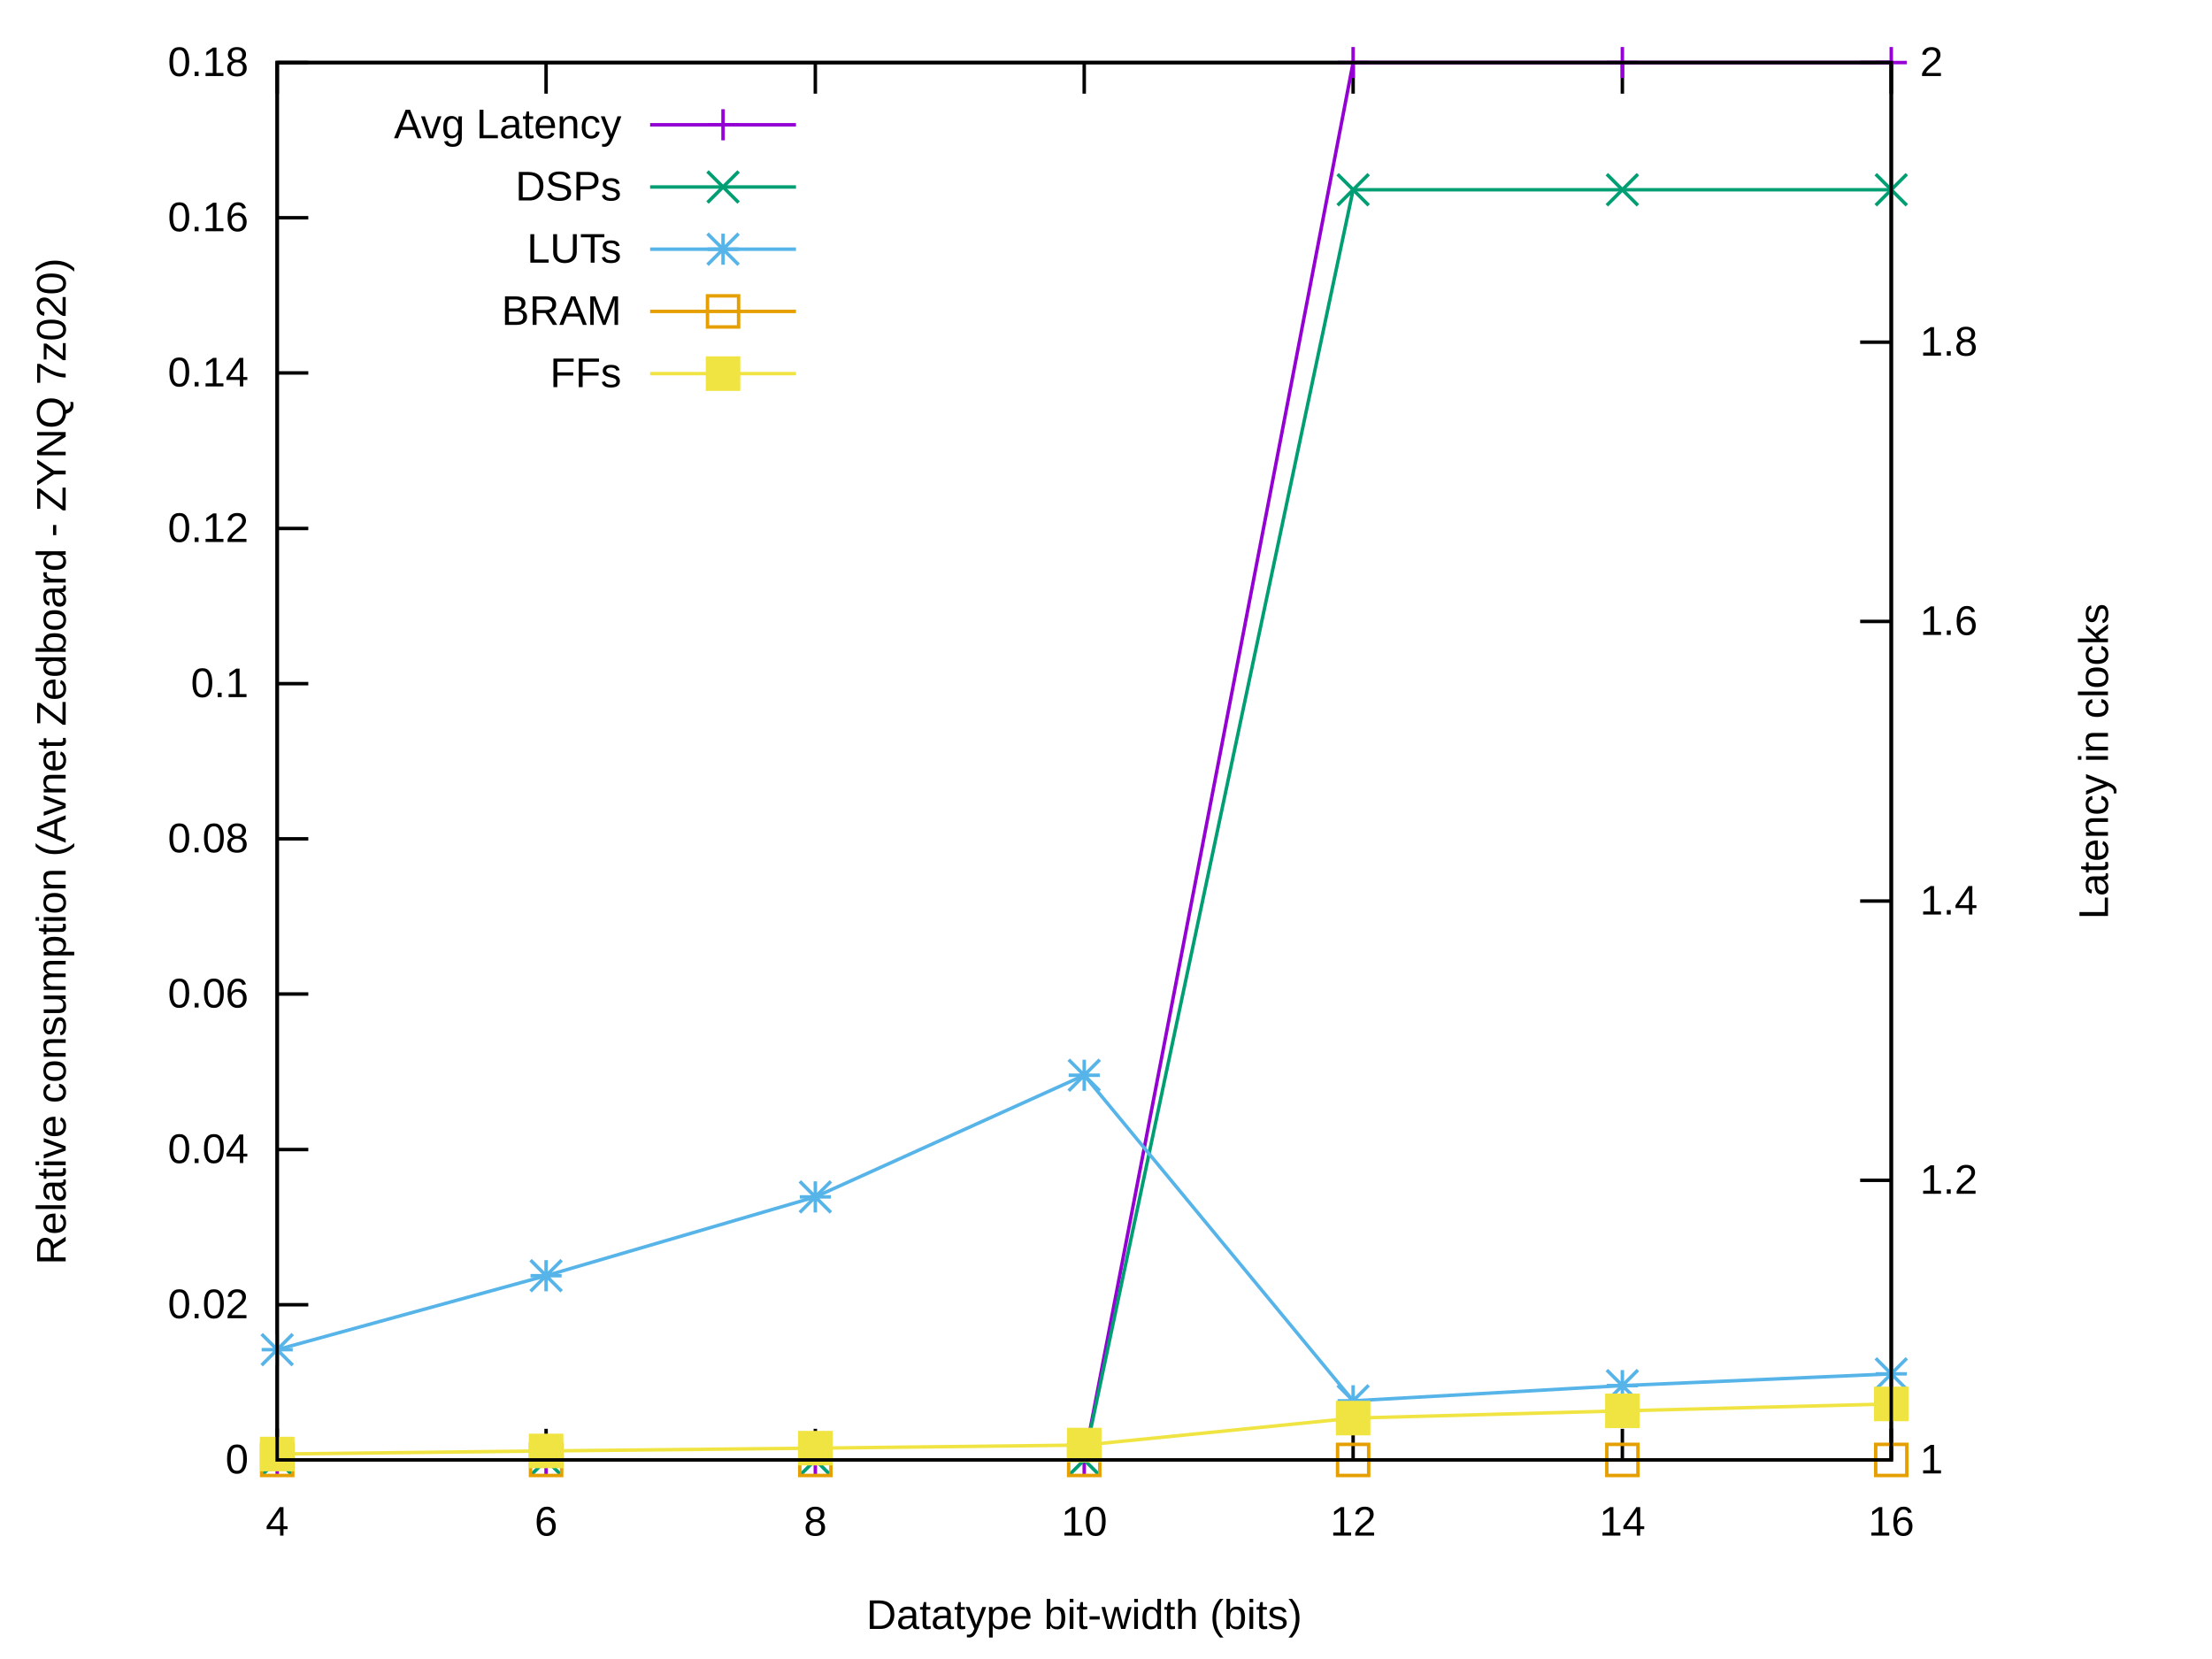
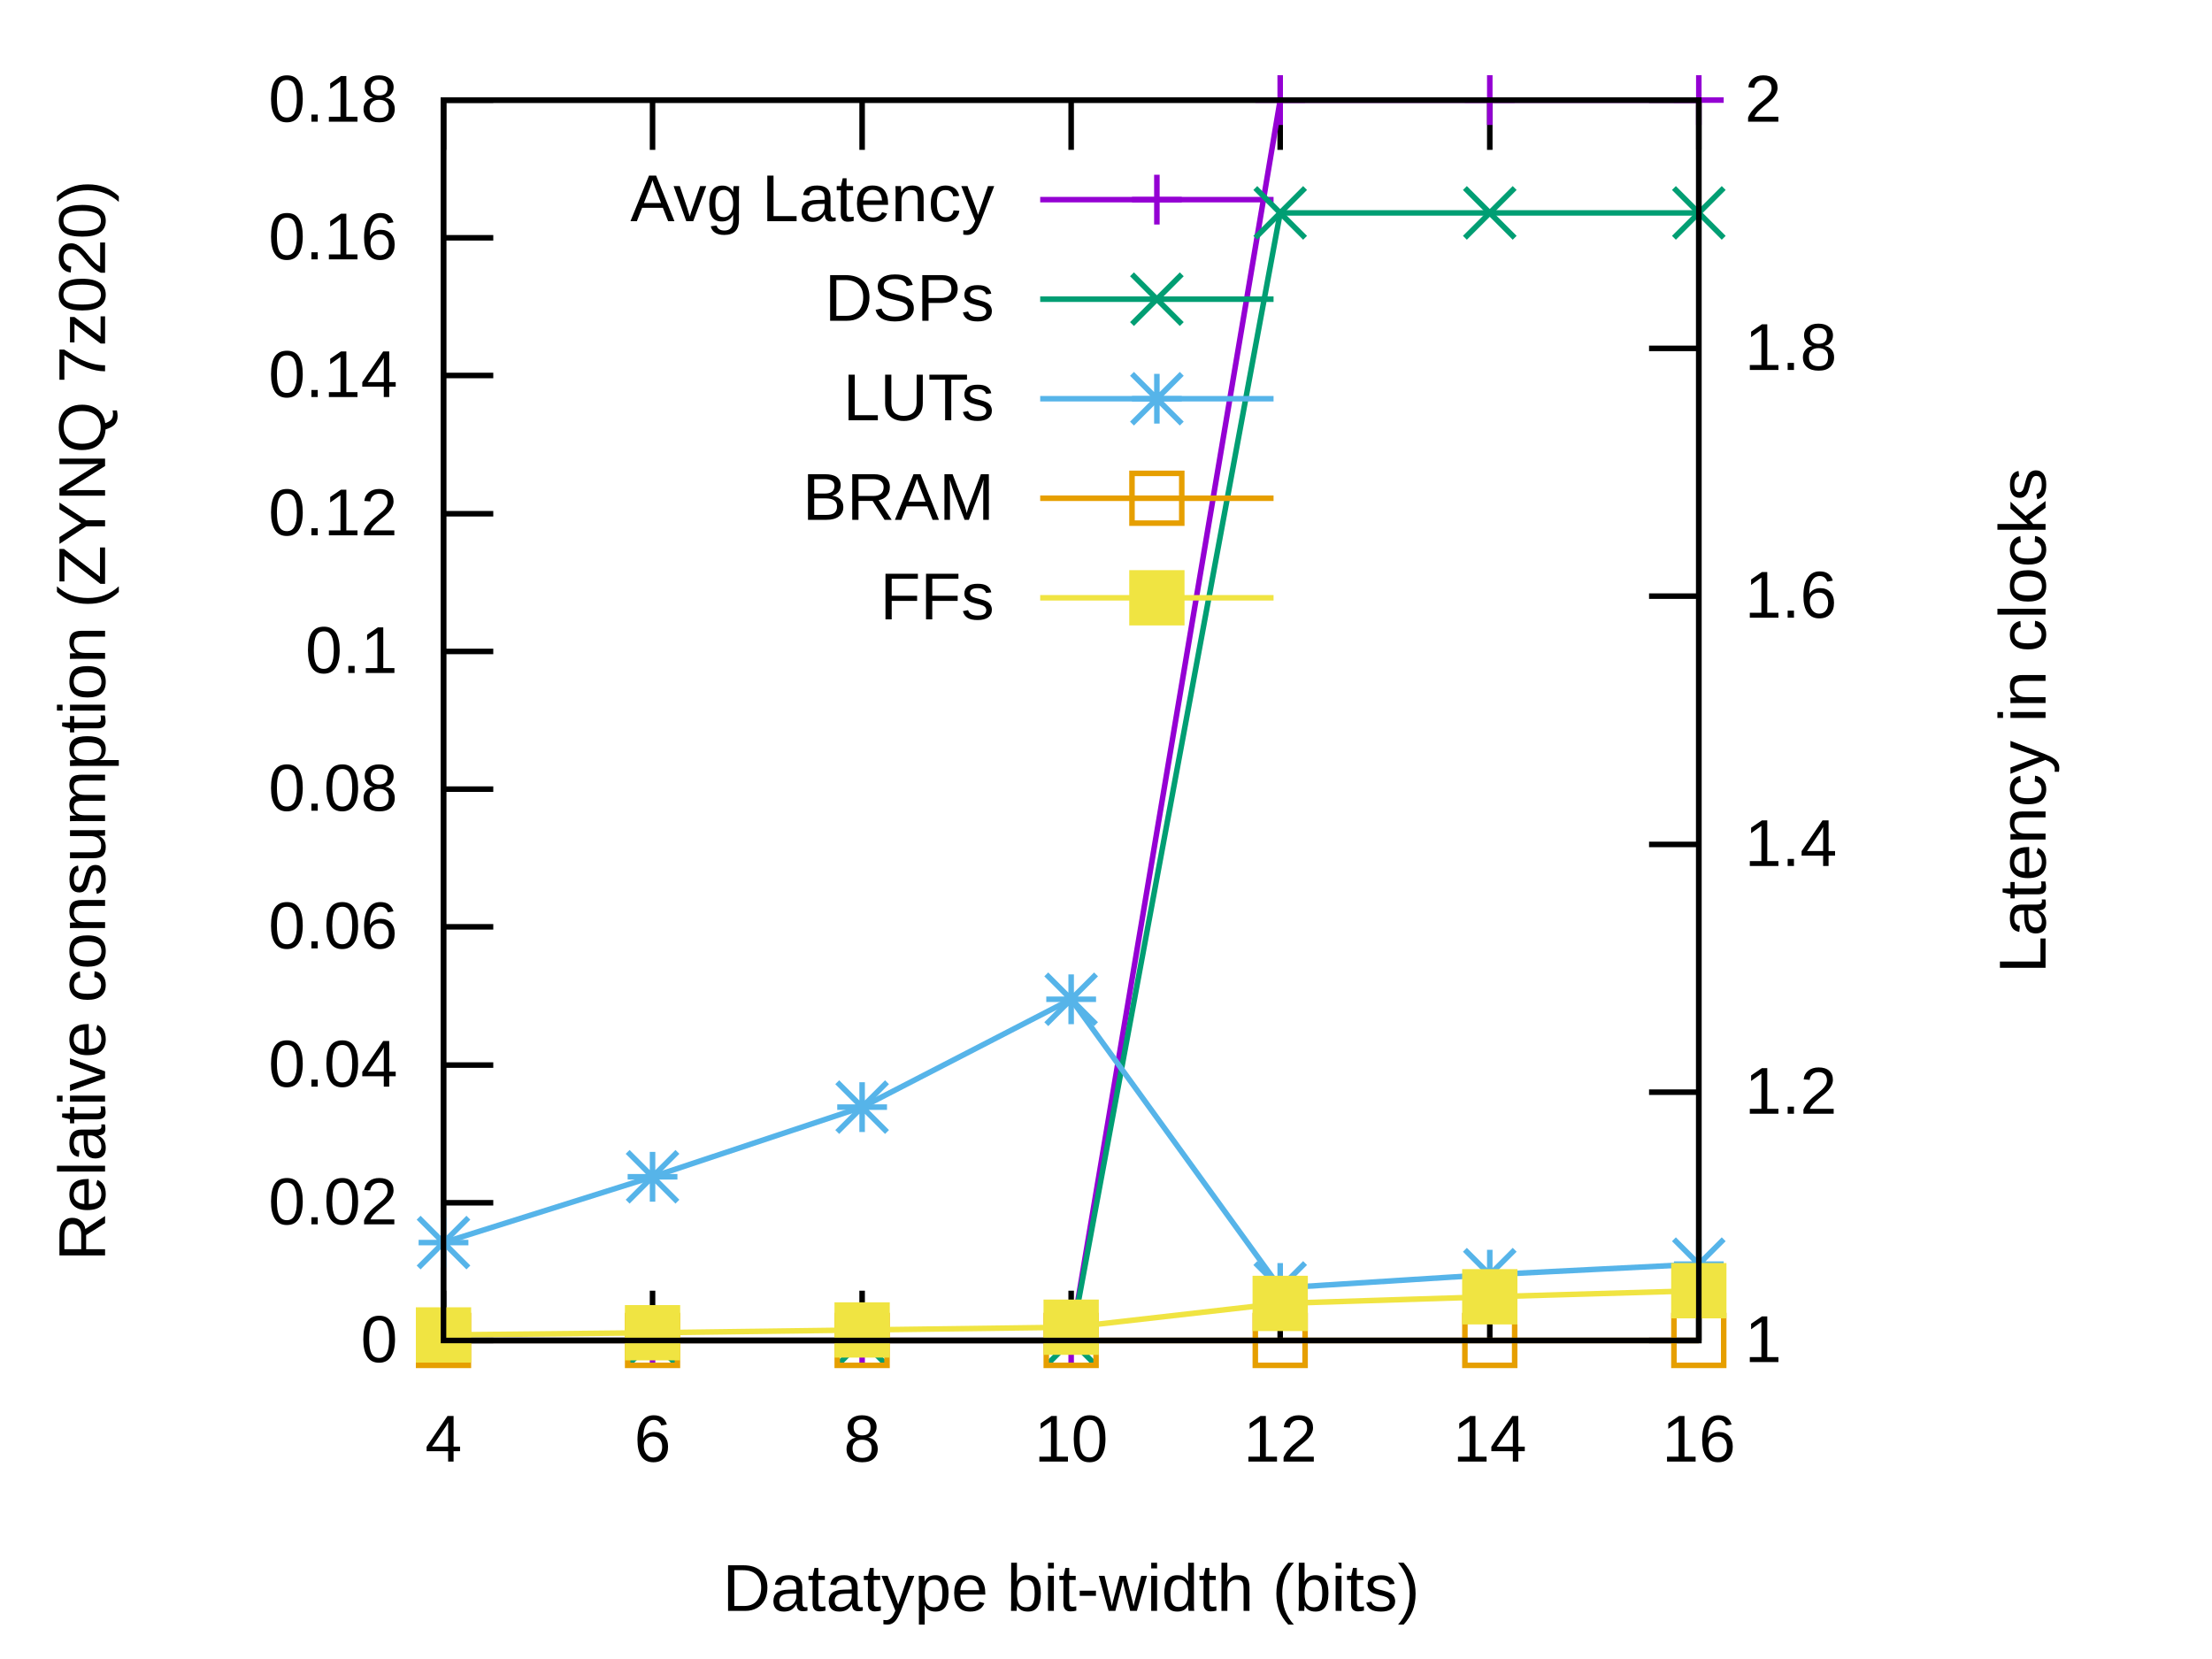
- <svg xmlns="http://www.w3.org/2000/svg" xmlns:xlink="http://www.w3.org/1999/xlink" width="640" height="480" viewBox="0 0 640 480">
+ <svg xmlns="http://www.w3.org/2000/svg" xmlns:xlink="http://www.w3.org/1999/xlink" width="400" height="300" viewBox="0 0 400 300">
  <g id="gnuplot_canvas">
-     <rect x="0" y="0" width="640" height="480" fill="none" />
+     <rect x="0" y="0" width="400" height="300" fill="none" />
    <defs>
      <circle id="gpDot" r="0.5" stroke-width="0.5" stroke="currentColor" />
      <path id="gpPt0" stroke-width="0.222" stroke="currentColor" d="M-1,0 h2 M0,-1 v2" />
      <path id="gpPt1" stroke-width="0.222" stroke="currentColor" d="M-1,-1 L1,1 M1,-1 L-1,1" />
      <path id="gpPt2" stroke-width="0.222" stroke="currentColor" d="M-1,0 L1,0 M0,-1 L0,1 M-1,-1 L1,1 M-1,1 L1,-1" />
      <rect id="gpPt3" stroke-width="0.222" stroke="currentColor" x="-1" y="-1" width="2" height="2" />
      <rect id="gpPt4" stroke-width="0.222" stroke="currentColor" fill="currentColor" x="-1" y="-1" width="2" height="2" />
      <circle id="gpPt5" stroke-width="0.222" stroke="currentColor" cx="0" cy="0" r="1" />
      <use xlink:href="#gpPt5" id="gpPt6" fill="currentColor" stroke="none" />
      <path id="gpPt7" stroke-width="0.222" stroke="currentColor" d="M0,-1.33 L-1.33,0.67 L1.33,0.67 z" />
      <use xlink:href="#gpPt7" id="gpPt8" fill="currentColor" stroke="none" />
      <use xlink:href="#gpPt7" id="gpPt9" stroke="currentColor" transform="rotate(180)" />
      <use xlink:href="#gpPt9" id="gpPt10" fill="currentColor" stroke="none" />
      <use xlink:href="#gpPt3" id="gpPt11" stroke="currentColor" transform="rotate(45)" />
      <use xlink:href="#gpPt11" id="gpPt12" fill="currentColor" stroke="none" />
      <path id="gpPt13" stroke-width="0.222" stroke="currentColor" d="M0,1.330 L1.265,0.411 L0.782,-1.067 L-0.782,-1.076 L-1.265,0.411 z" />
      <use xlink:href="#gpPt13" id="gpPt14" fill="currentColor" stroke="none" />
      <filter id="textbox" filterUnits="objectBoundingBox" x="0" y="0" height="1" width="1">
        <feFlood flood-color="white" flood-opacity="1" result="bgnd" />
        <feComposite in="SourceGraphic" in2="bgnd" operator="atop" />
      </filter>
      <filter id="greybox" filterUnits="objectBoundingBox" x="0" y="0" height="1" width="1">
        <feFlood flood-color="lightgrey" flood-opacity="1" result="grey" />
        <feComposite in="SourceGraphic" in2="grey" operator="atop" />
      </filter>
    </defs>
    <g fill="none" color="white" stroke="currentColor" stroke-width="1.00" stroke-linecap="butt" stroke-linejoin="miter">
</g>
    <g fill="none" color="black" stroke="currentColor" stroke-width="1.00" stroke-linecap="butt" stroke-linejoin="miter">
-       <path stroke="black" d="M80.2,422.4 L89.2,422.4  " />
-       <g transform="translate(71.9,426.3)" stroke="none" fill="black" font-family="Arial" font-size="12.00" text-anchor="end">
+       <path stroke="black" d="M80.2,242.4 L89.2,242.4  " />
+       <g transform="translate(71.9,246.3)" stroke="none" fill="black" font-family="Arial" font-size="12.00" text-anchor="end">
        <text>
          <tspan font-family="Arial"> 0</tspan>
        </text>
      </g>
    </g>
    <g fill="none" color="black" stroke="currentColor" stroke-width="1.00" stroke-linecap="butt" stroke-linejoin="miter">
-       <path stroke="black" d="M80.2,377.5 L89.2,377.5  " />
-       <g transform="translate(71.9,381.4)" stroke="none" fill="black" font-family="Arial" font-size="12.00" text-anchor="end">
+       <path stroke="black" d="M80.2,217.5 L89.2,217.5  " />
+       <g transform="translate(71.9,221.4)" stroke="none" fill="black" font-family="Arial" font-size="12.00" text-anchor="end">
        <text>
          <tspan font-family="Arial"> 0.02</tspan>
        </text>
      </g>
    </g>
    <g fill="none" color="black" stroke="currentColor" stroke-width="1.00" stroke-linecap="butt" stroke-linejoin="miter">
-       <path stroke="black" d="M80.2,332.6 L89.2,332.6  " />
-       <g transform="translate(71.9,336.5)" stroke="none" fill="black" font-family="Arial" font-size="12.00" text-anchor="end">
+       <path stroke="black" d="M80.2,192.6 L89.2,192.6  " />
+       <g transform="translate(71.9,196.5)" stroke="none" fill="black" font-family="Arial" font-size="12.00" text-anchor="end">
        <text>
          <tspan font-family="Arial"> 0.04</tspan>
        </text>
      </g>
    </g>
    <g fill="none" color="black" stroke="currentColor" stroke-width="1.00" stroke-linecap="butt" stroke-linejoin="miter">
-       <path stroke="black" d="M80.2,287.6 L89.2,287.6  " />
-       <g transform="translate(71.9,291.5)" stroke="none" fill="black" font-family="Arial" font-size="12.00" text-anchor="end">
+       <path stroke="black" d="M80.2,167.6 L89.2,167.6  " />
+       <g transform="translate(71.9,171.5)" stroke="none" fill="black" font-family="Arial" font-size="12.00" text-anchor="end">
        <text>
          <tspan font-family="Arial"> 0.06</tspan>
        </text>
      </g>
    </g>
    <g fill="none" color="black" stroke="currentColor" stroke-width="1.00" stroke-linecap="butt" stroke-linejoin="miter">
-       <path stroke="black" d="M80.2,242.7 L89.2,242.7  " />
-       <g transform="translate(71.9,246.6)" stroke="none" fill="black" font-family="Arial" font-size="12.00" text-anchor="end">
+       <path stroke="black" d="M80.2,142.7 L89.2,142.7  " />
+       <g transform="translate(71.9,146.6)" stroke="none" fill="black" font-family="Arial" font-size="12.00" text-anchor="end">
        <text>
          <tspan font-family="Arial"> 0.08</tspan>
        </text>
      </g>
    </g>
    <g fill="none" color="black" stroke="currentColor" stroke-width="1.00" stroke-linecap="butt" stroke-linejoin="miter">
-       <path stroke="black" d="M80.2,197.8 L89.2,197.8  " />
-       <g transform="translate(71.9,201.7)" stroke="none" fill="black" font-family="Arial" font-size="12.00" text-anchor="end">
+       <path stroke="black" d="M80.2,117.8 L89.2,117.8  " />
+       <g transform="translate(71.9,121.7)" stroke="none" fill="black" font-family="Arial" font-size="12.00" text-anchor="end">
        <text>
          <tspan font-family="Arial"> 0.1</tspan>
        </text>
      </g>
    </g>
    <g fill="none" color="black" stroke="currentColor" stroke-width="1.00" stroke-linecap="butt" stroke-linejoin="miter">
-       <path stroke="black" d="M80.2,152.9 L89.2,152.9  " />
-       <g transform="translate(71.9,156.8)" stroke="none" fill="black" font-family="Arial" font-size="12.00" text-anchor="end">
+       <path stroke="black" d="M80.2,92.9 L89.2,92.9  " />
+       <g transform="translate(71.9,96.8)" stroke="none" fill="black" font-family="Arial" font-size="12.00" text-anchor="end">
        <text>
          <tspan font-family="Arial"> 0.12</tspan>
        </text>
      </g>
    </g>
    <g fill="none" color="black" stroke="currentColor" stroke-width="1.00" stroke-linecap="butt" stroke-linejoin="miter">
-       <path stroke="black" d="M80.2,107.9 L89.2,107.9  " />
-       <g transform="translate(71.9,111.8)" stroke="none" fill="black" font-family="Arial" font-size="12.00" text-anchor="end">
+       <path stroke="black" d="M80.2,67.9 L89.2,67.9  " />
+       <g transform="translate(71.9,71.8)" stroke="none" fill="black" font-family="Arial" font-size="12.00" text-anchor="end">
        <text>
          <tspan font-family="Arial"> 0.14</tspan>
        </text>
      </g>
    </g>
    <g fill="none" color="black" stroke="currentColor" stroke-width="1.00" stroke-linecap="butt" stroke-linejoin="miter">
-       <path stroke="black" d="M80.2,63.0 L89.2,63.0  " />
-       <g transform="translate(71.9,66.9)" stroke="none" fill="black" font-family="Arial" font-size="12.00" text-anchor="end">
+       <path stroke="black" d="M80.2,43.0 L89.2,43.0  " />
+       <g transform="translate(71.9,46.9)" stroke="none" fill="black" font-family="Arial" font-size="12.00" text-anchor="end">
        <text>
          <tspan font-family="Arial"> 0.16</tspan>
        </text>
      </g>
    </g>
    <g fill="none" color="black" stroke="currentColor" stroke-width="1.00" stroke-linecap="butt" stroke-linejoin="miter">
      <path stroke="black" d="M80.2,18.1 L89.2,18.1  " />
      <g transform="translate(71.9,22.0)" stroke="none" fill="black" font-family="Arial" font-size="12.00" text-anchor="end">
        <text>
          <tspan font-family="Arial"> 0.18</tspan>
        </text>
      </g>
    </g>
    <g fill="none" color="black" stroke="currentColor" stroke-width="1.00" stroke-linecap="butt" stroke-linejoin="miter">
-       <path stroke="black" d="M80.2,422.4 L80.2,413.4 M80.2,18.1 L80.2,27.1  " />
-       <g transform="translate(80.2,444.3)" stroke="none" fill="black" font-family="Arial" font-size="12.00" text-anchor="middle">
+       <path stroke="black" d="M80.2,242.4 L80.2,233.4 M80.2,18.1 L80.2,27.1  " />
+       <g transform="translate(80.2,264.3)" stroke="none" fill="black" font-family="Arial" font-size="12.00" text-anchor="middle">
        <text>
          <tspan font-family="Arial"> 4</tspan>
        </text>
      </g>
    </g>
    <g fill="none" color="black" stroke="currentColor" stroke-width="1.00" stroke-linecap="butt" stroke-linejoin="miter">
-       <path stroke="black" d="M158.0,422.4 L158.0,413.4 M158.0,18.1 L158.0,27.1  " />
-       <g transform="translate(158.0,444.3)" stroke="none" fill="black" font-family="Arial" font-size="12.00" text-anchor="middle">
+       <path stroke="black" d="M118.0,242.4 L118.0,233.4 M118.0,18.1 L118.0,27.1  " />
+       <g transform="translate(118.0,264.3)" stroke="none" fill="black" font-family="Arial" font-size="12.00" text-anchor="middle">
        <text>
          <tspan font-family="Arial"> 6</tspan>
        </text>
      </g>
    </g>
    <g fill="none" color="black" stroke="currentColor" stroke-width="1.00" stroke-linecap="butt" stroke-linejoin="miter">
-       <path stroke="black" d="M235.9,422.4 L235.9,413.4 M235.9,18.1 L235.9,27.1  " />
-       <g transform="translate(235.9,444.3)" stroke="none" fill="black" font-family="Arial" font-size="12.00" text-anchor="middle">
+       <path stroke="black" d="M155.9,242.4 L155.9,233.4 M155.9,18.1 L155.9,27.1  " />
+       <g transform="translate(155.9,264.3)" stroke="none" fill="black" font-family="Arial" font-size="12.00" text-anchor="middle">
        <text>
          <tspan font-family="Arial"> 8</tspan>
        </text>
      </g>
    </g>
    <g fill="none" color="black" stroke="currentColor" stroke-width="1.00" stroke-linecap="butt" stroke-linejoin="miter">
-       <path stroke="black" d="M313.7,422.4 L313.7,413.4 M313.7,18.1 L313.7,27.1  " />
-       <g transform="translate(313.7,444.3)" stroke="none" fill="black" font-family="Arial" font-size="12.00" text-anchor="middle">
+       <path stroke="black" d="M193.7,242.4 L193.7,233.4 M193.7,18.1 L193.7,27.1  " />
+       <g transform="translate(193.7,264.3)" stroke="none" fill="black" font-family="Arial" font-size="12.00" text-anchor="middle">
        <text>
          <tspan font-family="Arial"> 10</tspan>
        </text>
      </g>
    </g>
    <g fill="none" color="black" stroke="currentColor" stroke-width="1.00" stroke-linecap="butt" stroke-linejoin="miter">
-       <path stroke="black" d="M391.5,422.4 L391.5,413.4 M391.5,18.1 L391.5,27.1  " />
-       <g transform="translate(391.5,444.3)" stroke="none" fill="black" font-family="Arial" font-size="12.00" text-anchor="middle">
+       <path stroke="black" d="M231.5,242.4 L231.5,233.4 M231.5,18.1 L231.5,27.1  " />
+       <g transform="translate(231.5,264.3)" stroke="none" fill="black" font-family="Arial" font-size="12.00" text-anchor="middle">
        <text>
          <tspan font-family="Arial"> 12</tspan>
        </text>
      </g>
    </g>
    <g fill="none" color="black" stroke="currentColor" stroke-width="1.00" stroke-linecap="butt" stroke-linejoin="miter">
-       <path stroke="black" d="M469.4,422.4 L469.4,413.4 M469.4,18.1 L469.4,27.1  " />
-       <g transform="translate(469.4,444.3)" stroke="none" fill="black" font-family="Arial" font-size="12.00" text-anchor="middle">
+       <path stroke="black" d="M269.4,242.4 L269.4,233.4 M269.4,18.1 L269.4,27.1  " />
+       <g transform="translate(269.4,264.3)" stroke="none" fill="black" font-family="Arial" font-size="12.00" text-anchor="middle">
        <text>
          <tspan font-family="Arial"> 14</tspan>
        </text>
      </g>
    </g>
    <g fill="none" color="black" stroke="currentColor" stroke-width="1.00" stroke-linecap="butt" stroke-linejoin="miter">
-       <path stroke="black" d="M547.2,422.4 L547.2,413.4 M547.2,18.1 L547.2,27.1  " />
-       <g transform="translate(547.2,444.3)" stroke="none" fill="black" font-family="Arial" font-size="12.00" text-anchor="middle">
+       <path stroke="black" d="M307.2,242.4 L307.2,233.4 M307.2,18.1 L307.2,27.1  " />
+       <g transform="translate(307.2,264.3)" stroke="none" fill="black" font-family="Arial" font-size="12.00" text-anchor="middle">
        <text>
          <tspan font-family="Arial"> 16</tspan>
        </text>
      </g>
    </g>
    <g fill="none" color="black" stroke="currentColor" stroke-width="1.00" stroke-linecap="butt" stroke-linejoin="miter">
-       <path stroke="black" d="M547.2,422.4 L538.2,422.4  " />
-       <g transform="translate(555.5,426.3)" stroke="none" fill="black" font-family="Arial" font-size="12.00" text-anchor="start">
+       <path stroke="black" d="M307.2,242.4 L298.2,242.4  " />
+       <g transform="translate(315.5,246.3)" stroke="none" fill="black" font-family="Arial" font-size="12.00" text-anchor="start">
        <text>
          <tspan font-family="Arial"> 1</tspan>
        </text>
      </g>
    </g>
    <g fill="none" color="black" stroke="currentColor" stroke-width="1.00" stroke-linecap="butt" stroke-linejoin="miter">
-       <path stroke="black" d="M547.2,341.5 L538.2,341.5  " />
-       <g transform="translate(555.5,345.4)" stroke="none" fill="black" font-family="Arial" font-size="12.00" text-anchor="start">
+       <path stroke="black" d="M307.2,197.5 L298.2,197.5  " />
+       <g transform="translate(315.5,201.4)" stroke="none" fill="black" font-family="Arial" font-size="12.00" text-anchor="start">
        <text>
          <tspan font-family="Arial"> 1.2</tspan>
        </text>
      </g>
    </g>
    <g fill="none" color="black" stroke="currentColor" stroke-width="1.00" stroke-linecap="butt" stroke-linejoin="miter">
-       <path stroke="black" d="M547.2,260.7 L538.2,260.7  " />
-       <g transform="translate(555.5,264.6)" stroke="none" fill="black" font-family="Arial" font-size="12.00" text-anchor="start">
+       <path stroke="black" d="M307.2,152.7 L298.2,152.7  " />
+       <g transform="translate(315.5,156.6)" stroke="none" fill="black" font-family="Arial" font-size="12.00" text-anchor="start">
        <text>
          <tspan font-family="Arial"> 1.4</tspan>
        </text>
      </g>
    </g>
    <g fill="none" color="black" stroke="currentColor" stroke-width="1.00" stroke-linecap="butt" stroke-linejoin="miter">
-       <path stroke="black" d="M547.2,179.8 L538.2,179.8  " />
-       <g transform="translate(555.5,183.7)" stroke="none" fill="black" font-family="Arial" font-size="12.00" text-anchor="start">
+       <path stroke="black" d="M307.2,107.8 L298.2,107.8  " />
+       <g transform="translate(315.5,111.7)" stroke="none" fill="black" font-family="Arial" font-size="12.00" text-anchor="start">
        <text>
          <tspan font-family="Arial"> 1.6</tspan>
        </text>
      </g>
    </g>
    <g fill="none" color="black" stroke="currentColor" stroke-width="1.00" stroke-linecap="butt" stroke-linejoin="miter">
-       <path stroke="black" d="M547.2,99.0 L538.2,99.0  " />
-       <g transform="translate(555.5,102.9)" stroke="none" fill="black" font-family="Arial" font-size="12.00" text-anchor="start">
+       <path stroke="black" d="M307.2,63.0 L298.2,63.0  " />
+       <g transform="translate(315.5,66.9)" stroke="none" fill="black" font-family="Arial" font-size="12.00" text-anchor="start">
        <text>
          <tspan font-family="Arial"> 1.8</tspan>
        </text>
      </g>
    </g>
    <g fill="none" color="black" stroke="currentColor" stroke-width="1.00" stroke-linecap="butt" stroke-linejoin="miter">
-       <path stroke="black" d="M547.2,18.1 L538.2,18.1  " />
-       <g transform="translate(555.5,22.0)" stroke="none" fill="black" font-family="Arial" font-size="12.00" text-anchor="start">
+       <path stroke="black" d="M307.2,18.1 L298.2,18.1  " />
+       <g transform="translate(315.5,22.0)" stroke="none" fill="black" font-family="Arial" font-size="12.00" text-anchor="start">
        <text>
          <tspan font-family="Arial"> 2</tspan>
        </text>
      </g>
    </g>
    <g fill="none" color="black" stroke="currentColor" stroke-width="1.00" stroke-linecap="butt" stroke-linejoin="miter">
</g>
    <g fill="none" color="black" stroke="currentColor" stroke-width="1.00" stroke-linecap="butt" stroke-linejoin="miter">
-       <path stroke="black" d="M80.2,18.1 L80.2,422.4 L547.2,422.4 L547.2,18.1 L80.2,18.1 Z  " />
-     </g>
-     <g fill="none" color="black" stroke="currentColor" stroke-width="1.00" stroke-linecap="butt" stroke-linejoin="miter">
-       <g transform="translate(19.0,220.3) rotate(270)" stroke="none" fill="black" font-family="Arial" font-size="12.00" text-anchor="middle">
-         <text>
-           <tspan font-family="Arial">Relative consumption (Avnet Zedboard - ZYNQ 7z020)</tspan>
-         </text>
-       </g>
-     </g>
-     <g fill="none" color="black" stroke="currentColor" stroke-width="1.00" stroke-linecap="butt" stroke-linejoin="miter">
-       <g transform="translate(609.9,220.3) rotate(270)" stroke="none" fill="black" font-family="Arial" font-size="12.00" text-anchor="middle">
+       <path stroke="black" d="M80.2,18.1 L80.2,242.4 L307.2,242.4 L307.2,18.1 L80.2,18.1 Z  " />
+     </g>
+     <g fill="none" color="black" stroke="currentColor" stroke-width="1.00" stroke-linecap="butt" stroke-linejoin="miter">
+       <g transform="translate(19.0,130.3) rotate(270)" stroke="none" fill="black" font-family="Arial" font-size="12.00" text-anchor="middle">
+         <text>
+           <tspan font-family="Arial">Relative consumption (ZYNQ 7z020)</tspan>
+         </text>
+       </g>
+     </g>
+     <g fill="none" color="black" stroke="currentColor" stroke-width="1.00" stroke-linecap="butt" stroke-linejoin="miter">
+       <g transform="translate(369.9,130.3) rotate(270)" stroke="none" fill="black" font-family="Arial" font-size="12.00" text-anchor="middle">
        <text>
          <tspan font-family="Arial">Latency in clocks</tspan>
        </text>
      </g>
    </g>
    <g fill="none" color="black" stroke="currentColor" stroke-width="1.00" stroke-linecap="butt" stroke-linejoin="miter">
-       <g transform="translate(313.7,471.3)" stroke="none" fill="black" font-family="Arial" font-size="12.00" text-anchor="middle">
+       <g transform="translate(193.7,291.3)" stroke="none" fill="black" font-family="Arial" font-size="12.00" text-anchor="middle">
        <text>
          <tspan font-family="Arial">Datatype bit-width (bits)</tspan>
        </text>
      </g>
    </g>
    <g fill="none" color="black" stroke="currentColor" stroke-width="1.00" stroke-linecap="butt" stroke-linejoin="miter">
</g>
    <g id="gnuplot_plot_1">
      <g fill="none" color="black" stroke="currentColor" stroke-width="1.00" stroke-linecap="butt" stroke-linejoin="miter">
        <g transform="translate(179.8,40.0)" stroke="none" fill="black" font-family="Arial" font-size="12.00" text-anchor="end">
          <text>
            <tspan font-family="Arial">Avg Latency</tspan>
          </text>
        </g>
      </g>
      <g fill="none" color="black" stroke="currentColor" stroke-width="1.00" stroke-linecap="butt" stroke-linejoin="miter">
-         <path stroke="rgb(148,   0, 211)" d="M188.1,36.1 L230.3,36.1 M80.2,422.4 L158.0,422.4 L235.9,422.4 L313.7,422.4 L391.5,18.1 L469.4,18.1   L547.2,18.1  " />
-         <use xlink:href="#gpPt0" transform="translate(80.2,422.4) scale(4.50)" color="rgb(148,   0, 211)" />
-         <use xlink:href="#gpPt0" transform="translate(158.0,422.4) scale(4.50)" color="rgb(148,   0, 211)" />
-         <use xlink:href="#gpPt0" transform="translate(235.9,422.4) scale(4.50)" color="rgb(148,   0, 211)" />
-         <use xlink:href="#gpPt0" transform="translate(313.7,422.4) scale(4.50)" color="rgb(148,   0, 211)" />
-         <use xlink:href="#gpPt0" transform="translate(391.5,18.1) scale(4.50)" color="rgb(148,   0, 211)" />
-         <use xlink:href="#gpPt0" transform="translate(469.4,18.1) scale(4.50)" color="rgb(148,   0, 211)" />
-         <use xlink:href="#gpPt0" transform="translate(547.2,18.1) scale(4.50)" color="rgb(148,   0, 211)" />
+         <path stroke="rgb(148,   0, 211)" d="M188.1,36.1 L230.3,36.1 M80.2,242.4 L118.0,242.4 L155.9,242.4 L193.7,242.4 L231.5,18.1 L269.4,18.1   L307.2,18.1  " />
+         <use xlink:href="#gpPt0" transform="translate(80.2,242.4) scale(4.50)" color="rgb(148,   0, 211)" />
+         <use xlink:href="#gpPt0" transform="translate(118.0,242.4) scale(4.50)" color="rgb(148,   0, 211)" />
+         <use xlink:href="#gpPt0" transform="translate(155.9,242.4) scale(4.50)" color="rgb(148,   0, 211)" />
+         <use xlink:href="#gpPt0" transform="translate(193.7,242.4) scale(4.50)" color="rgb(148,   0, 211)" />
+         <use xlink:href="#gpPt0" transform="translate(231.5,18.1) scale(4.50)" color="rgb(148,   0, 211)" />
+         <use xlink:href="#gpPt0" transform="translate(269.4,18.1) scale(4.50)" color="rgb(148,   0, 211)" />
+         <use xlink:href="#gpPt0" transform="translate(307.2,18.1) scale(4.50)" color="rgb(148,   0, 211)" />
        <use xlink:href="#gpPt0" transform="translate(209.2,36.1) scale(4.50)" color="rgb(148,   0, 211)" />
      </g>
    </g>
    <g id="gnuplot_plot_2">
      <g fill="none" color="black" stroke="currentColor" stroke-width="1.00" stroke-linecap="butt" stroke-linejoin="miter">
        <g transform="translate(179.8,58.0)" stroke="none" fill="black" font-family="Arial" font-size="12.00" text-anchor="end">
          <text>
            <tspan font-family="Arial">DSPs</tspan>
          </text>
        </g>
      </g>
      <g fill="none" color="black" stroke="currentColor" stroke-width="1.00" stroke-linecap="butt" stroke-linejoin="miter">
-         <path stroke="rgb(  0, 158, 115)" d="M188.1,54.1 L230.3,54.1 M80.2,422.4 L158.0,422.4 L235.9,422.4 L313.7,422.4 L391.5,54.9 L469.4,54.9   L547.2,54.9  " />
-         <use xlink:href="#gpPt1" transform="translate(80.2,422.4) scale(4.50)" color="rgb(  0, 158, 115)" />
-         <use xlink:href="#gpPt1" transform="translate(158.0,422.4) scale(4.50)" color="rgb(  0, 158, 115)" />
-         <use xlink:href="#gpPt1" transform="translate(235.9,422.4) scale(4.50)" color="rgb(  0, 158, 115)" />
-         <use xlink:href="#gpPt1" transform="translate(313.7,422.4) scale(4.50)" color="rgb(  0, 158, 115)" />
-         <use xlink:href="#gpPt1" transform="translate(391.5,54.9) scale(4.50)" color="rgb(  0, 158, 115)" />
-         <use xlink:href="#gpPt1" transform="translate(469.4,54.9) scale(4.50)" color="rgb(  0, 158, 115)" />
-         <use xlink:href="#gpPt1" transform="translate(547.2,54.9) scale(4.50)" color="rgb(  0, 158, 115)" />
+         <path stroke="rgb(  0, 158, 115)" d="M188.1,54.1 L230.3,54.1 M80.2,242.4 L118.0,242.4 L155.9,242.4 L193.7,242.4 L231.5,38.5 L269.4,38.5   L307.2,38.5  " />
+         <use xlink:href="#gpPt1" transform="translate(80.2,242.4) scale(4.50)" color="rgb(  0, 158, 115)" />
+         <use xlink:href="#gpPt1" transform="translate(118.0,242.4) scale(4.50)" color="rgb(  0, 158, 115)" />
+         <use xlink:href="#gpPt1" transform="translate(155.9,242.4) scale(4.50)" color="rgb(  0, 158, 115)" />
+         <use xlink:href="#gpPt1" transform="translate(193.7,242.4) scale(4.50)" color="rgb(  0, 158, 115)" />
+         <use xlink:href="#gpPt1" transform="translate(231.5,38.5) scale(4.50)" color="rgb(  0, 158, 115)" />
+         <use xlink:href="#gpPt1" transform="translate(269.4,38.5) scale(4.50)" color="rgb(  0, 158, 115)" />
+         <use xlink:href="#gpPt1" transform="translate(307.2,38.5) scale(4.50)" color="rgb(  0, 158, 115)" />
        <use xlink:href="#gpPt1" transform="translate(209.2,54.1) scale(4.50)" color="rgb(  0, 158, 115)" />
      </g>
    </g>
    <g id="gnuplot_plot_3">
      <g fill="none" color="black" stroke="currentColor" stroke-width="1.00" stroke-linecap="butt" stroke-linejoin="miter">
        <g transform="translate(179.8,76.0)" stroke="none" fill="black" font-family="Arial" font-size="12.00" text-anchor="end">
          <text>
            <tspan font-family="Arial">LUTs</tspan>
          </text>
        </g>
      </g>
      <g fill="none" color="black" stroke="currentColor" stroke-width="1.00" stroke-linecap="butt" stroke-linejoin="miter">
-         <path stroke="rgb( 86, 180, 233)" d="M188.1,72.1 L230.3,72.1 M80.2,390.5 L158.0,369.1 L235.9,346.3 L313.7,311.1 L391.5,405.3 L469.4,400.9   L547.2,397.5  " />
-         <use xlink:href="#gpPt2" transform="translate(80.2,390.5) scale(4.50)" color="rgb( 86, 180, 233)" />
-         <use xlink:href="#gpPt2" transform="translate(158.0,369.1) scale(4.50)" color="rgb( 86, 180, 233)" />
-         <use xlink:href="#gpPt2" transform="translate(235.9,346.3) scale(4.50)" color="rgb( 86, 180, 233)" />
-         <use xlink:href="#gpPt2" transform="translate(313.7,311.1) scale(4.50)" color="rgb( 86, 180, 233)" />
-         <use xlink:href="#gpPt2" transform="translate(391.5,405.3) scale(4.50)" color="rgb( 86, 180, 233)" />
-         <use xlink:href="#gpPt2" transform="translate(469.4,400.9) scale(4.50)" color="rgb( 86, 180, 233)" />
-         <use xlink:href="#gpPt2" transform="translate(547.2,397.5) scale(4.50)" color="rgb( 86, 180, 233)" />
+         <path stroke="rgb( 86, 180, 233)" d="M188.1,72.1 L230.3,72.1 M80.2,224.7 L118.0,212.8 L155.9,200.2 L193.7,180.7 L231.5,232.9 L269.4,230.5   L307.2,228.6  " />
+         <use xlink:href="#gpPt2" transform="translate(80.2,224.7) scale(4.50)" color="rgb( 86, 180, 233)" />
+         <use xlink:href="#gpPt2" transform="translate(118.0,212.8) scale(4.50)" color="rgb( 86, 180, 233)" />
+         <use xlink:href="#gpPt2" transform="translate(155.9,200.2) scale(4.50)" color="rgb( 86, 180, 233)" />
+         <use xlink:href="#gpPt2" transform="translate(193.7,180.7) scale(4.50)" color="rgb( 86, 180, 233)" />
+         <use xlink:href="#gpPt2" transform="translate(231.5,232.9) scale(4.50)" color="rgb( 86, 180, 233)" />
+         <use xlink:href="#gpPt2" transform="translate(269.4,230.5) scale(4.50)" color="rgb( 86, 180, 233)" />
+         <use xlink:href="#gpPt2" transform="translate(307.2,228.6) scale(4.50)" color="rgb( 86, 180, 233)" />
        <use xlink:href="#gpPt2" transform="translate(209.2,72.1) scale(4.50)" color="rgb( 86, 180, 233)" />
      </g>
    </g>
    <g id="gnuplot_plot_4">
      <g fill="none" color="black" stroke="currentColor" stroke-width="1.00" stroke-linecap="butt" stroke-linejoin="miter">
        <g transform="translate(179.8,94.0)" stroke="none" fill="black" font-family="Arial" font-size="12.00" text-anchor="end">
          <text>
            <tspan font-family="Arial">BRAM</tspan>
          </text>
        </g>
      </g>
      <g fill="none" color="black" stroke="currentColor" stroke-width="1.00" stroke-linecap="butt" stroke-linejoin="miter">
-         <path stroke="rgb(230, 159,   0)" d="M188.1,90.1 L230.3,90.1 M80.2,422.4 L158.0,422.4 L235.9,422.4 L313.7,422.4 L391.5,422.4 L469.4,422.4   L547.2,422.4  " />
-         <use xlink:href="#gpPt3" transform="translate(80.2,422.4) scale(4.50)" color="rgb(230, 159,   0)" />
-         <use xlink:href="#gpPt3" transform="translate(158.0,422.4) scale(4.50)" color="rgb(230, 159,   0)" />
-         <use xlink:href="#gpPt3" transform="translate(235.9,422.4) scale(4.50)" color="rgb(230, 159,   0)" />
-         <use xlink:href="#gpPt3" transform="translate(313.7,422.4) scale(4.50)" color="rgb(230, 159,   0)" />
-         <use xlink:href="#gpPt3" transform="translate(391.5,422.4) scale(4.50)" color="rgb(230, 159,   0)" />
-         <use xlink:href="#gpPt3" transform="translate(469.4,422.4) scale(4.50)" color="rgb(230, 159,   0)" />
-         <use xlink:href="#gpPt3" transform="translate(547.2,422.4) scale(4.50)" color="rgb(230, 159,   0)" />
+         <path stroke="rgb(230, 159,   0)" d="M188.1,90.1 L230.3,90.1 M80.2,242.4 L118.0,242.4 L155.9,242.4 L193.7,242.4 L231.5,242.4 L269.4,242.4   L307.2,242.4  " />
+         <use xlink:href="#gpPt3" transform="translate(80.2,242.4) scale(4.50)" color="rgb(230, 159,   0)" />
+         <use xlink:href="#gpPt3" transform="translate(118.0,242.4) scale(4.50)" color="rgb(230, 159,   0)" />
+         <use xlink:href="#gpPt3" transform="translate(155.9,242.4) scale(4.50)" color="rgb(230, 159,   0)" />
+         <use xlink:href="#gpPt3" transform="translate(193.7,242.4) scale(4.50)" color="rgb(230, 159,   0)" />
+         <use xlink:href="#gpPt3" transform="translate(231.5,242.4) scale(4.50)" color="rgb(230, 159,   0)" />
+         <use xlink:href="#gpPt3" transform="translate(269.4,242.4) scale(4.50)" color="rgb(230, 159,   0)" />
+         <use xlink:href="#gpPt3" transform="translate(307.2,242.4) scale(4.50)" color="rgb(230, 159,   0)" />
        <use xlink:href="#gpPt3" transform="translate(209.2,90.1) scale(4.50)" color="rgb(230, 159,   0)" />
      </g>
    </g>
    <g id="gnuplot_plot_5">
      <g fill="none" color="black" stroke="currentColor" stroke-width="1.00" stroke-linecap="butt" stroke-linejoin="miter">
        <g transform="translate(179.8,112.0)" stroke="none" fill="black" font-family="Arial" font-size="12.00" text-anchor="end">
          <text>
            <tspan font-family="Arial">FFs</tspan>
          </text>
        </g>
      </g>
      <g fill="none" color="black" stroke="currentColor" stroke-width="1.00" stroke-linecap="butt" stroke-linejoin="miter">
-         <path stroke="rgb(240, 228,  66)" d="M188.1,108.1 L230.3,108.1 M80.2,420.7 L158.0,419.8 L235.9,419.0 L313.7,418.1 L391.5,410.3 L469.4,408.2   L547.2,406.2  " />
-         <use xlink:href="#gpPt4" transform="translate(80.2,420.7) scale(4.50)" color="rgb(240, 228,  66)" />
-         <use xlink:href="#gpPt4" transform="translate(158.0,419.8) scale(4.50)" color="rgb(240, 228,  66)" />
-         <use xlink:href="#gpPt4" transform="translate(235.9,419.0) scale(4.50)" color="rgb(240, 228,  66)" />
-         <use xlink:href="#gpPt4" transform="translate(313.7,418.1) scale(4.50)" color="rgb(240, 228,  66)" />
-         <use xlink:href="#gpPt4" transform="translate(391.5,410.3) scale(4.50)" color="rgb(240, 228,  66)" />
-         <use xlink:href="#gpPt4" transform="translate(469.4,408.2) scale(4.50)" color="rgb(240, 228,  66)" />
-         <use xlink:href="#gpPt4" transform="translate(547.2,406.2) scale(4.50)" color="rgb(240, 228,  66)" />
+         <path stroke="rgb(240, 228,  66)" d="M188.1,108.1 L230.3,108.1 M80.2,241.4 L118.0,241.0 L155.9,240.5 L193.7,240.0 L231.5,235.7 L269.4,234.5   L307.2,233.4  " />
+         <use xlink:href="#gpPt4" transform="translate(80.2,241.4) scale(4.50)" color="rgb(240, 228,  66)" />
+         <use xlink:href="#gpPt4" transform="translate(118.0,241.0) scale(4.50)" color="rgb(240, 228,  66)" />
+         <use xlink:href="#gpPt4" transform="translate(155.9,240.5) scale(4.50)" color="rgb(240, 228,  66)" />
+         <use xlink:href="#gpPt4" transform="translate(193.7,240.0) scale(4.50)" color="rgb(240, 228,  66)" />
+         <use xlink:href="#gpPt4" transform="translate(231.5,235.7) scale(4.50)" color="rgb(240, 228,  66)" />
+         <use xlink:href="#gpPt4" transform="translate(269.4,234.5) scale(4.50)" color="rgb(240, 228,  66)" />
+         <use xlink:href="#gpPt4" transform="translate(307.2,233.4) scale(4.50)" color="rgb(240, 228,  66)" />
        <use xlink:href="#gpPt4" transform="translate(209.2,108.1) scale(4.50)" color="rgb(240, 228,  66)" />
      </g>
    </g>
    <g fill="none" color="white" stroke="rgb(240, 228,  66)" stroke-width="2.00" stroke-linecap="butt" stroke-linejoin="miter">
</g>
    <g fill="none" color="black" stroke="currentColor" stroke-width="2.00" stroke-linecap="butt" stroke-linejoin="miter">
</g>
    <g fill="none" color="black" stroke="black" stroke-width="1.00" stroke-linecap="butt" stroke-linejoin="miter">
</g>
    <g fill="none" color="black" stroke="currentColor" stroke-width="1.00" stroke-linecap="butt" stroke-linejoin="miter">
-       <path stroke="black" d="M80.2,18.1 L80.2,422.4 L547.2,422.4 L547.2,18.1 L80.2,18.1 Z  " />
+       <path stroke="black" d="M80.2,18.1 L80.2,242.4 L307.2,242.4 L307.2,18.1 L80.2,18.1 Z  " />
    </g>
    <g fill="none" color="black" stroke="currentColor" stroke-width="1.00" stroke-linecap="butt" stroke-linejoin="miter">
</g>
  </g>
</svg>
